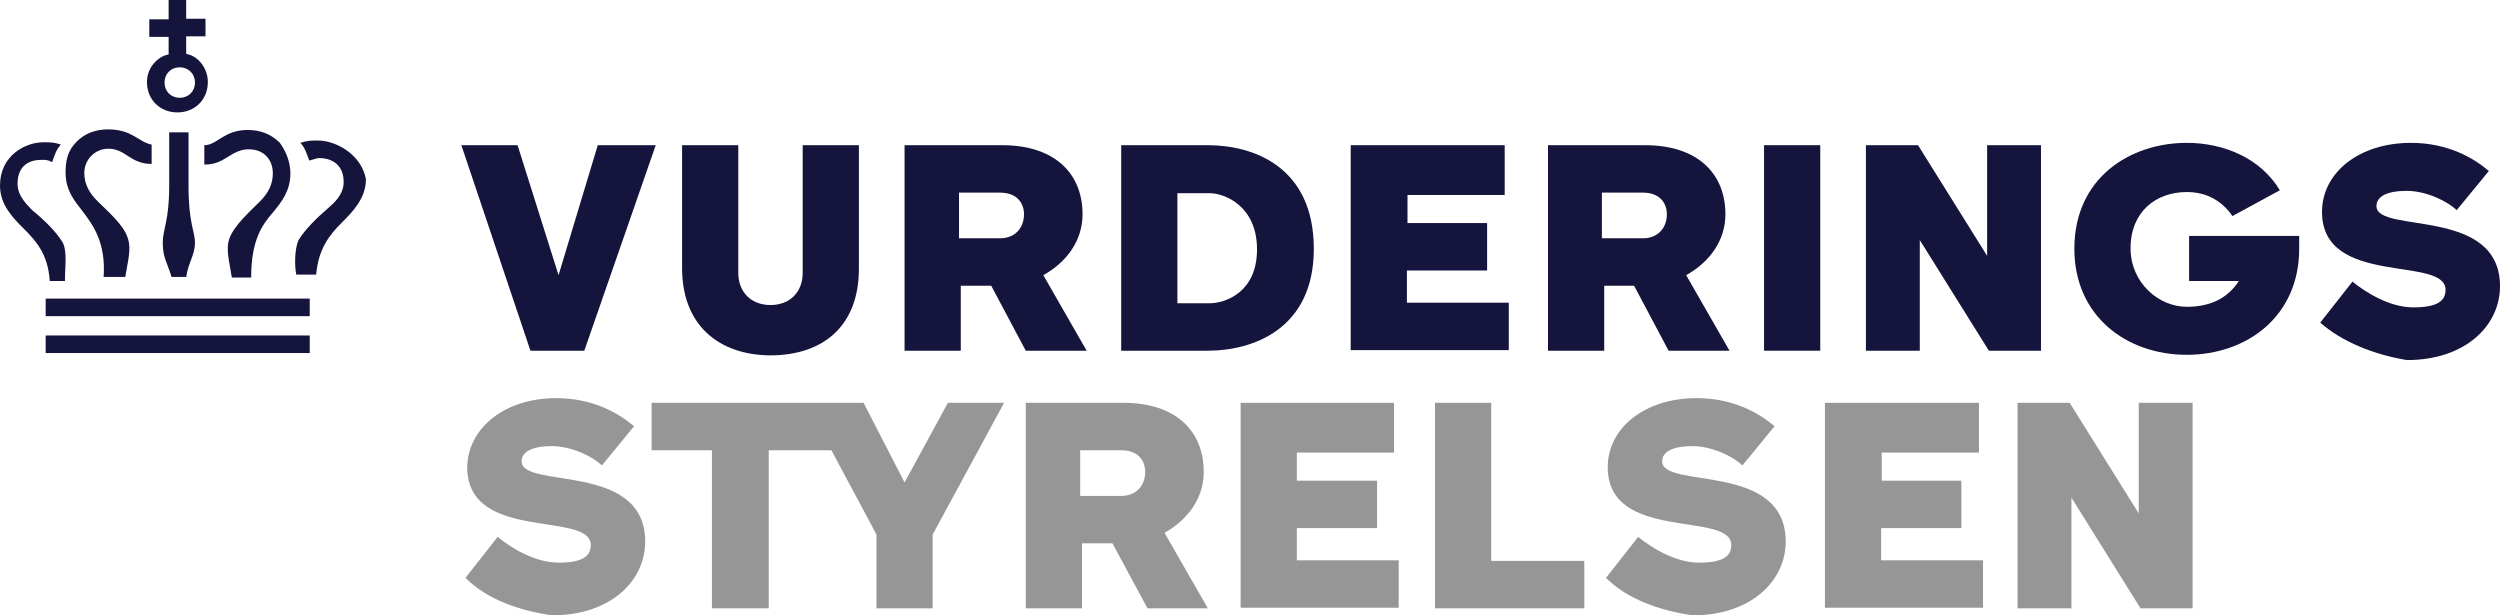
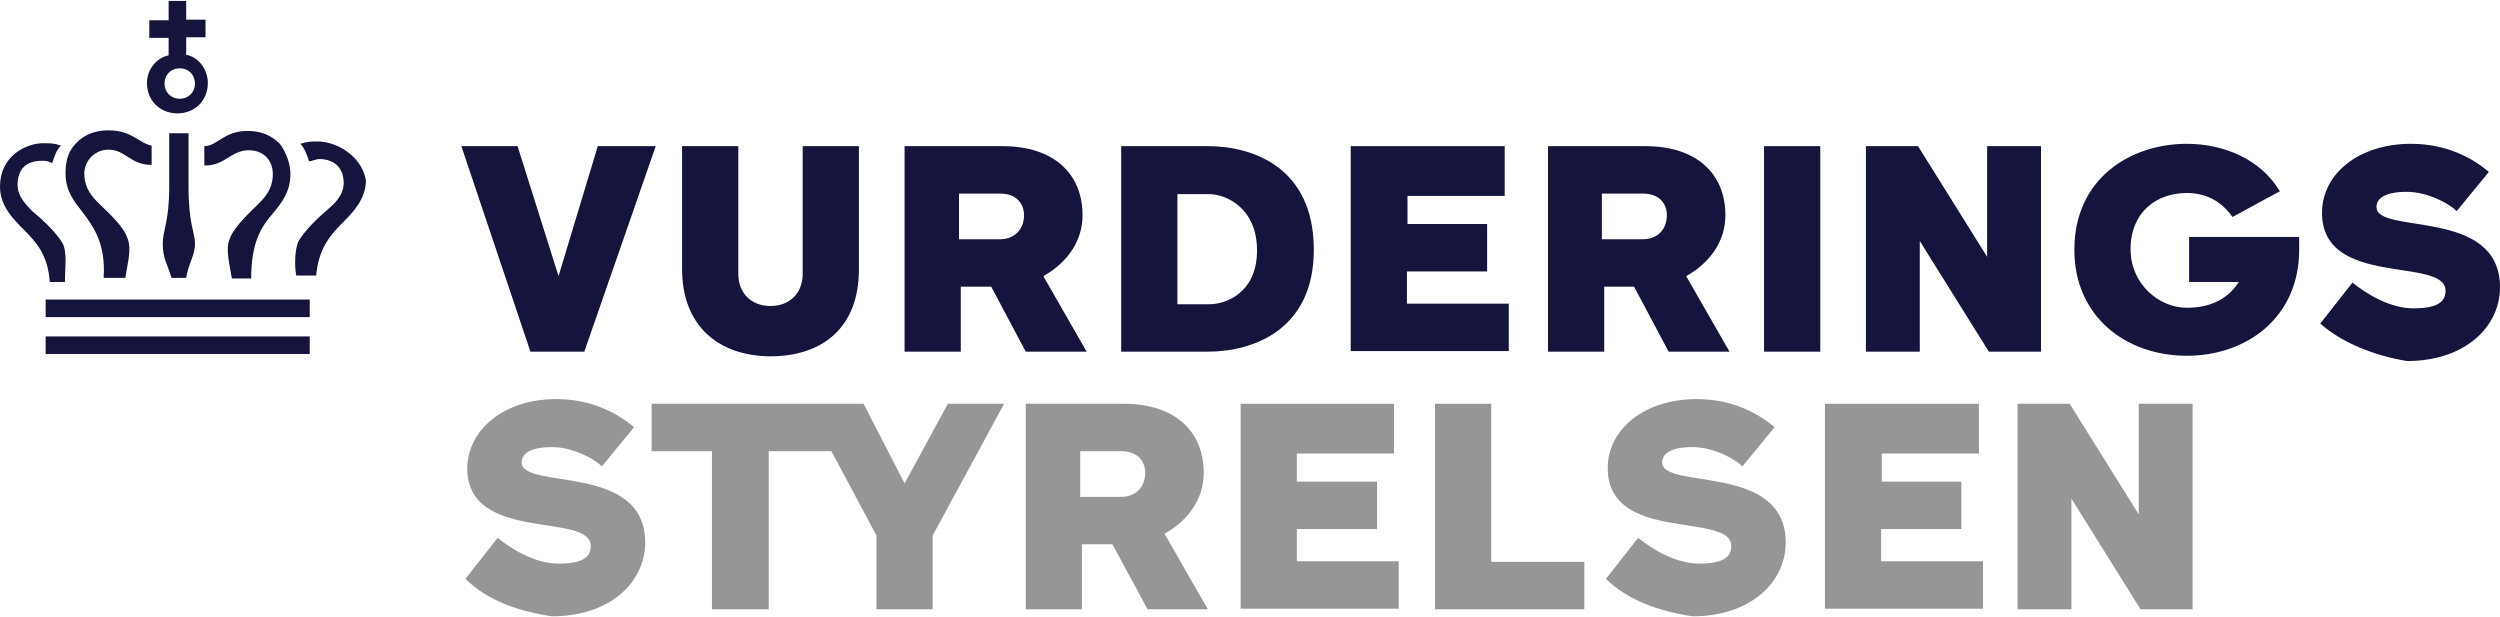
- <svg xmlns="http://www.w3.org/2000/svg" version="1.1" id="Layer_1" x="0px" y="0px" viewBox="0 0 427 105" style="enable-background:new 0 0 427 105;" xml:space="preserve">
+ <svg xmlns="http://www.w3.org/2000/svg" width="300" height="74" version="1.1" id="Layer_1" x="0px" y="0px" viewBox="0 0 427 105" style="enable-background:new 0 0 427 105;" xml:space="preserve">
  <style type="text/css">
	.st0{fill:#14143C;}
	.st1{fill:#969696;}
</style>
  <g>
    <g>
      <path class="st1" d="M79.5,98.7l5.5-7c2.2,1.8,6.3,4.4,10.4,4.4c4.1,0,5.5-1.1,5.5-3c0-5.9-21.1-0.4-21.1-13.3    C79.9,73.2,86.1,68,95,68c6.3,0,10.7,2.6,13.3,4.8l-5.5,6.7c-1.5-1.5-5.2-3.3-8.5-3.3c-3.7,0-5.2,1.1-5.2,2.6    c0,4.8,21.1,0,21.1,13.7c0,6.7-5.9,12.6-15.9,12.6C88.7,104.3,83.2,102.4,79.5,98.7z" />
      <polygon class="st1" points="161.9,68.8 154.5,82.4 147.5,68.8 111.3,68.8 111.3,76.9 121.6,76.9 121.6,103.9 131.3,103.9     131.3,76.9 142,76.9 149.7,91.3 149.7,103.9 159.3,103.9 159.3,91.3 171.5,68.8   " />
      <path class="st1" d="M174.9,68.8h17c8.9,0,13.7,4.8,13.7,11.8c0,4.4-2.6,8.1-6.7,10.4l7.4,12.9H196L190,92.8h-5.2v11.1h-9.6V68.8    H174.9z M184.5,76.9v7.8h7c2.6,0,4.1-1.8,4.1-4.1c0-1.8-1.1-3.7-4.1-3.7H184.5z" />
      <path class="st1" d="M211.8,68.8h26.3v8.5h-16.6v4.8h13.7v8.1h-13.7v5.5h17.4v8.1h-27V68.8z" />
      <path class="st1" d="M270.6,103.9h-25.5V68.8h9.6v27h15.9L270.6,103.9L270.6,103.9z" />
      <path class="st1" d="M274.3,98.7l5.5-7c2.2,1.8,6.3,4.4,10.4,4.4c4.1,0,5.5-1.1,5.5-3c0-5.9-21.1-0.4-21.1-13.3    c0-6.7,6.3-11.8,15.2-11.8c6.3,0,10.7,2.6,13.3,4.8l-5.5,6.7c-1.5-1.5-5.2-3.3-8.5-3.3c-3.7,0-5.2,1.1-5.2,2.6    c0,4.8,21.1,0,21.1,13.7c0,6.7-5.9,12.6-15.9,12.6C283.6,104.3,278,102.4,274.3,98.7z" />
      <path class="st1" d="M311.7,68.8h26.3v8.5h-16.6v4.8H335v8.1h-13.7v5.5h17.4v8.1h-27V68.8z" />
      <path class="st1" d="M344.6,68.8h8.9l11.8,18.9V68.8h9.2v35.1h-8.9L353.8,85v18.9h-9.2V68.8z" />
    </g>
    <g>
      <g>
        <path class="st0" d="M112,24.8L99.8,59.9h-9.2L78.8,24.8h9.6l7,22.2l6.7-22.2H112z" />
        <path class="st0" d="M116.5,45.8V24.8h9.6v21.8c0,3.3,2.2,5.5,5.5,5.5s5.5-2.2,5.5-5.5V24.8h9.6v21.1c0,9.6-5.9,14.8-15.2,14.8     C122.7,60.6,116.5,55.5,116.5,45.8z" />
        <path class="st0" d="M154.2,24.8h17c8.9,0,13.7,4.8,13.7,11.8c0,4.4-2.6,8.1-6.7,10.4l7.4,12.9h-10.4l-5.9-11.1h-5.2v11.1h-9.6     V24.8H154.2z M163.8,32.9v7.8h7c2.6,0,4.1-1.8,4.1-4.1c0-1.8-1.1-3.7-4.1-3.7H163.8z" />
        <path class="st0" d="M206.3,24.8c7.8,0,18.1,3.7,18.1,17.7c0,13.7-10.4,17.4-18.1,17.4h-14.8V24.8H206.3z M201.1,32.9v18.9h5.5     c2.6,0,8.1-1.8,8.1-9.2s-5.5-9.6-8.1-9.6H201.1z" />
        <path class="st0" d="M230.7,24.8H257v8.5h-16.6v4.8H254v8.1h-13.7v5.5h17.4v8.1h-27V24.8z" />
        <path class="st0" d="M264,24.8h17c8.9,0,13.7,4.8,13.7,11.8c0,4.4-2.6,8.1-6.7,10.4l7.4,12.9h-10.4l-5.9-11.1H274v11.1h-9.6V24.8     H264z M273.6,32.9v7.8h7c2.6,0,4.1-1.8,4.1-4.1c0-1.8-1.1-3.7-4.1-3.7H273.6z" />
        <path class="st0" d="M310.9,24.8v35.1h-9.6V24.8H310.9z" />
        <path class="st0" d="M318.7,24.8h8.9l11.8,18.9V24.8h9.2v35.1h-8.9L327.9,41v18.9h-9.2V24.8z" />
        <path class="st0" d="M373.8,40.3h18.9c0,0.7,0,1.5,0,2.2c0,11.5-8.9,18.1-19.2,18.1c-10.4,0-19.2-6.7-19.2-18.1     c0-12.2,9.6-18.1,19.2-18.1c6.3,0,12.6,2.6,15.9,8.1l-8.1,4.4c-1.8-2.6-4.4-4.1-7.8-4.1c-5.2,0-9.6,3.3-9.6,9.6     c0,5.9,4.8,10,9.6,10c4.1,0,7-1.5,8.9-4.4h-8.5V40.3z" />
        <path class="st0" d="M396.3,55.1l5.5-7c2.2,1.8,6.3,4.4,10.4,4.4s5.5-1.1,5.5-3c0-5.9-21.1-0.4-21.1-13.3     c0-6.7,6.3-11.8,15.2-11.8c6.3,0,10.7,2.6,13.3,4.8l-5.5,6.7c-1.5-1.5-5.2-3.3-8.5-3.3c-3.7,0-5.2,1.1-5.2,2.6     c0,4.8,21.1,0,21.1,13.7c0,6.7-5.9,12.6-15.9,12.6C405.6,60.6,400,58.4,396.3,55.1z" />
      </g>
    </g>
    <g>
      <path class="st0" d="M11.1,47.3L11.1,47.3c0-1.5,0.4-4.4-0.4-5.9c-1.1-1.8-3-3.7-5.2-5.5C4.8,35.1,3,33.6,3,31.4    c0-3.3,2.2-4.1,4.1-4.1c0.7,0,1.1,0,1.8,0.4c0.4-1.1,0.7-2.2,1.5-3c-1.1-0.4-1.8-0.4-3-0.4c-3,0-7.4,2.2-7.4,7.4    c0,3.3,2.2,5.5,4.1,7.4c2.2,2.2,4.1,4.4,4.4,8.9h2.6V47.3z" />
      <rect x="7.8" y="51" class="st0" width="45.1" height="3" />
      <rect x="7.8" y="57.3" class="st0" width="45.1" height="3" />
      <path class="st0" d="M54.3,24c-1.1,0-1.8,0-3,0.4c0.7,0.7,1.1,1.8,1.5,3c0.4,0,1.1-0.4,1.8-0.4c1.5,0,4.1,0.7,4.1,4.1    c0,2.2-1.8,3.7-2.6,4.4C54,37.3,52.1,39.2,51,41c-0.7,1.5-0.7,4.4-0.4,5.9H54c0.4-4.4,2.2-6.7,4.4-8.9c1.8-1.8,4.1-4.1,4.1-7.4    C61.7,26.3,57.3,24,54.3,24z" />
      <path class="st0" d="M31.8,47.3L31.8,47.3L31.8,47.3c0.4-2.6,1.5-3.7,1.5-5.9c0-1.8-1.1-3.3-1.1-9.6l0,0v-9.2h-3.3v9.2l0,0    c0,5.9-1.1,7.4-1.1,9.6c0,2.6,0.7,3.3,1.5,5.9l0,0l0,0H31.8z" />
      <path class="st0" d="M17.7,47.3h3.7c0.4-2.6,1.1-4.8,0.4-6.7c-0.7-2.2-3.3-4.4-5.2-6.3c-1.5-1.5-2.2-3-2.2-4.8    c0-2.2,1.8-4.1,4.1-4.1c3,0,3.7,2.6,7.4,2.6v-3.3c-2.2-0.4-3.3-2.6-7.4-2.6c-2.2,0-4.1,0.7-5.5,2.2c-1.5,1.5-1.8,3.3-1.8,5.2    c0,3,1.5,4.8,3,6.7C15.9,38.5,18.1,41.4,17.7,47.3z" />
      <path class="st0" d="M35.1,28.1c3.3,0,4.4-2.6,7.4-2.6c2.6,0,4.1,1.8,4.1,4.1c0,1.8-0.7,3.3-2.2,4.8c-1.8,1.8-4.4,4.1-5.2,6.3    c-0.7,1.8,0,4.1,0.4,6.7h3.3c0-6.3,1.8-8.9,3.7-11.1c1.5-1.8,3-3.7,3-6.7c0-1.8-0.7-3.7-1.8-5.2c-1.5-1.5-3.3-2.2-5.5-2.2    c-4.1,0-5.2,2.6-7.4,2.6v3.3H35.1z" />
      <path class="st0" d="M25.1,14c0,3,2.2,5.2,5.2,5.2s5.2-2.2,5.2-5.2c0-2.2-1.5-4.4-3.7-4.8v-3h3.3v-3h-3.3V0h-3v3.3h-3.3v3h3.3v3    C27,9.6,25.1,11.5,25.1,14z M30.7,11.5c1.5,0,2.6,1.1,2.6,2.6s-1.1,2.6-2.6,2.6c-1.5,0-2.6-1.1-2.6-2.6S29.2,11.5,30.7,11.5z" />
    </g>
  </g>
</svg>
